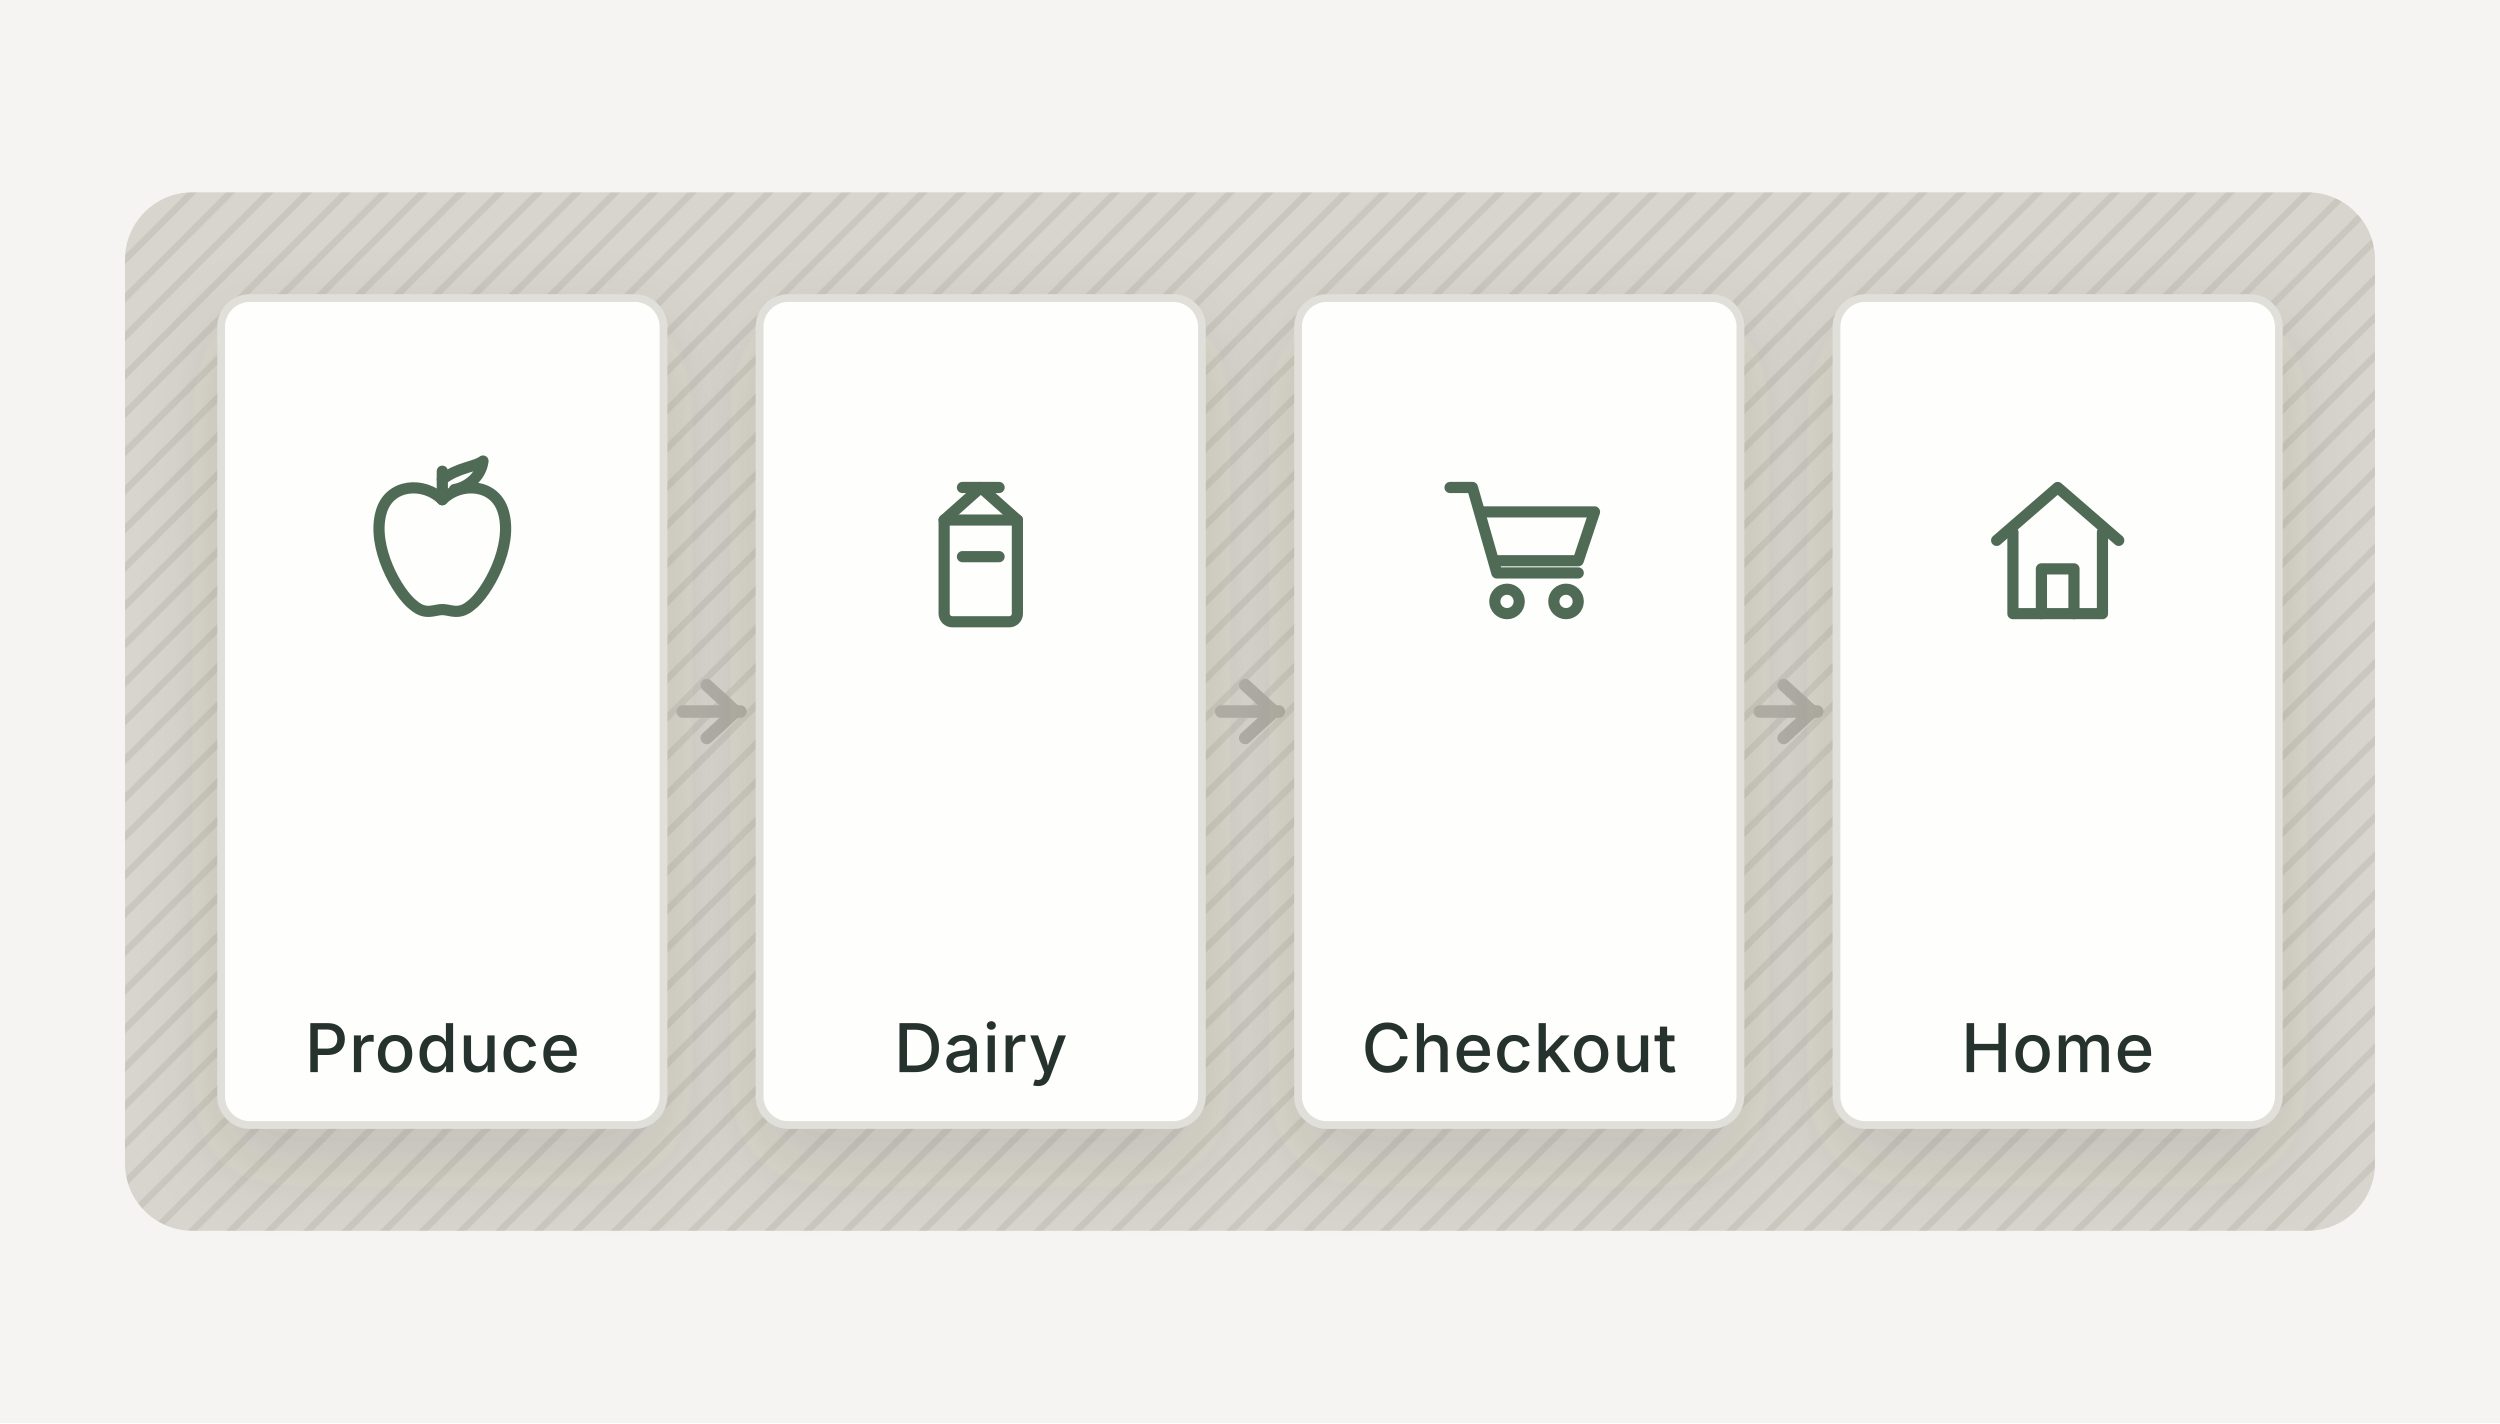
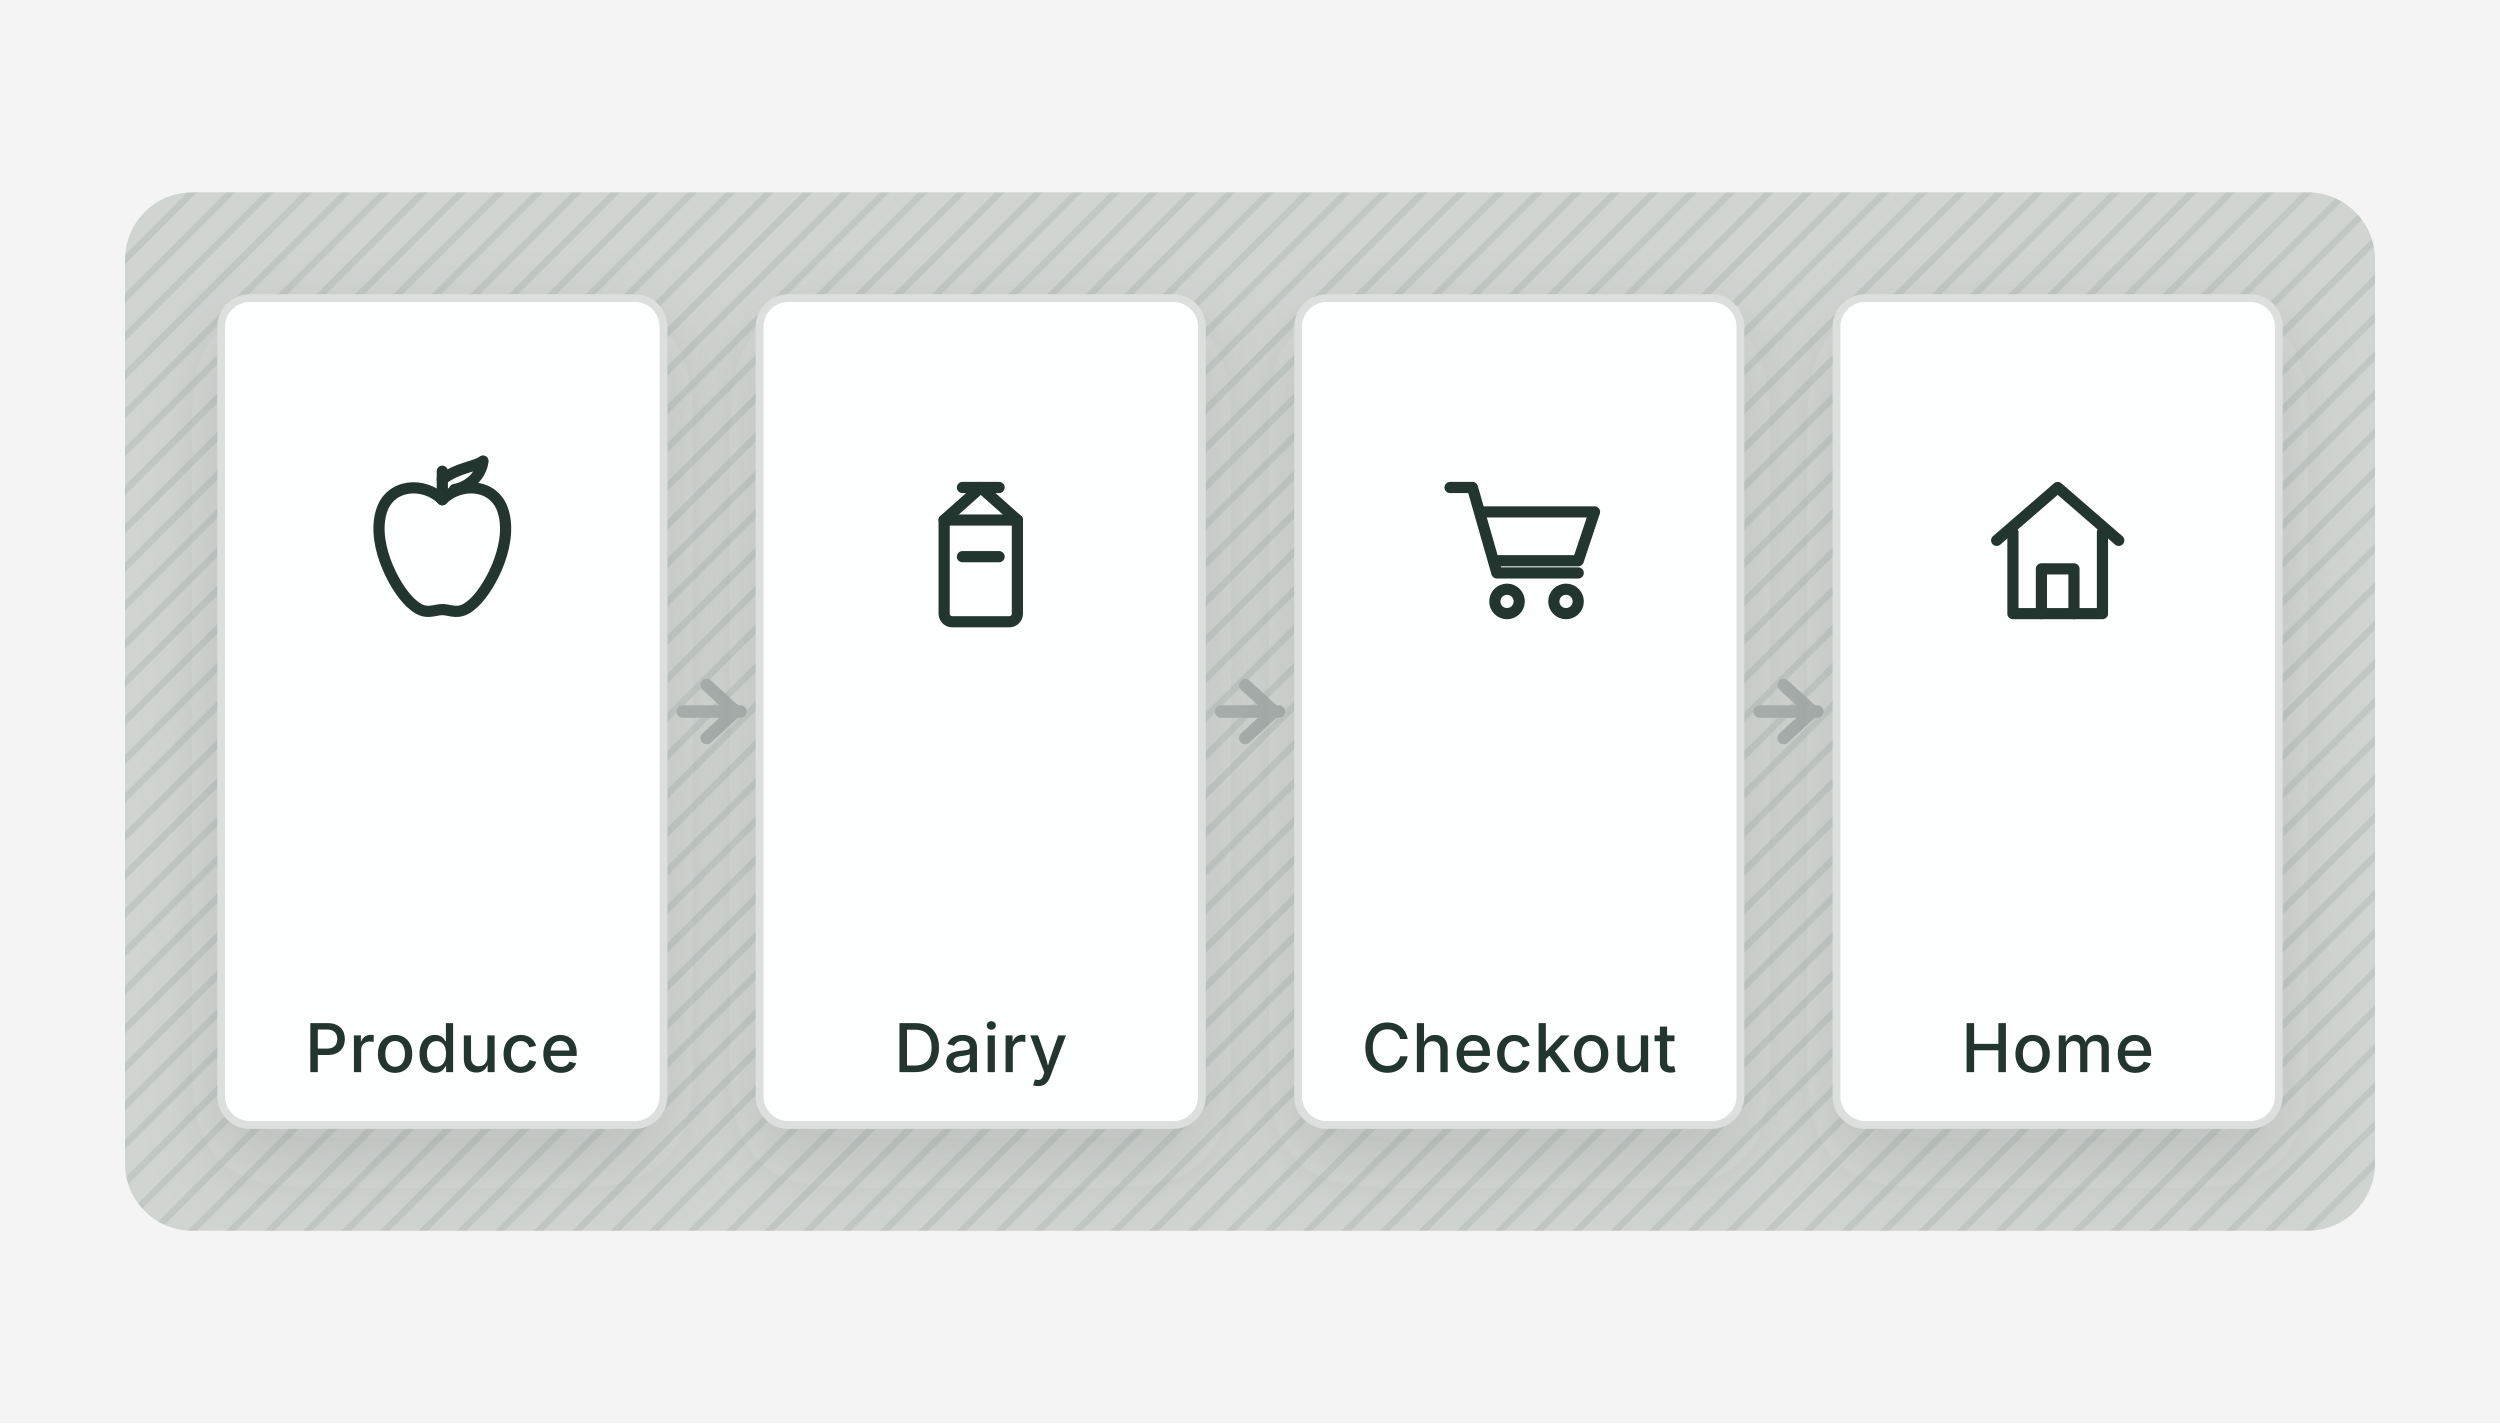
<svg xmlns="http://www.w3.org/2000/svg" viewBox="0 0 520 296" width="520" height="296" role="img" aria-labelledby="pt pd">
  <defs>
    <pattern id="velcro" width="8" height="8" patternUnits="userSpaceOnUse">
-       <rect width="8" height="8" fill="#CBC7BE" />
-       <path d="M0 8L8 0M-2 2L2 -2M6 10L10 6" stroke="#B8B4AA" stroke-width="1.4" />
+       <rect width="8" height="8" fill="#C2C7C4" />
+       <path d="M0 8L8 0M-2 2L2 -2M6 10L10 6" stroke="#ADB5B1" stroke-width="1.4" />
    </pattern>
    <pattern id="ribs" width="14" height="10" patternUnits="userSpaceOnUse">
-       <rect width="14" height="10" fill="#B7CFCC" />
-       <rect width="6" height="10" fill="#BBB5A7" />
+       <rect width="14" height="10" fill="#D5D8D6" />
+       <rect width="6" height="10" fill="#ADB5B1" />
    </pattern>
    <pattern id="bumps" width="18" height="18" patternUnits="userSpaceOnUse">
-       <rect width="18" height="18" fill="#D9D5CD" />
-       <circle cx="5" cy="5" r="3.1" fill="#A9C6C1" />
-       <circle cx="14" cy="14" r="3.1" fill="#A9C6C1" />
+       <rect width="18" height="18" fill="#D1D5D3" />
+       <circle cx="5" cy="5" r="3.1" fill="#C4C9C6" />
+       <circle cx="14" cy="14" r="3.1" fill="#C4C9C6" />
    </pattern>
    <pattern id="quilt" width="26" height="26" patternUnits="userSpaceOnUse" patternTransform="rotate(45)">
      <rect width="26" height="26" fill="none" />
-       <path d="M0 0h26M0 0v26" stroke="#B7B1A2" stroke-width="1.5" stroke-dasharray="4 4" />
+       <path d="M0 0h26M0 0v26" stroke="#A9B0AC" stroke-width="1.5" stroke-dasharray="4 4" />
    </pattern>
    <linearGradient id="padlight" x1="0" y1="0" x2="0.3" y2="1">
      <stop offset="0" stop-color="#FFFFFF" stop-opacity="0.45" />
      <stop offset="1" stop-color="#FFFFFF" stop-opacity="0" />
    </linearGradient>
    <filter id="soft" x="-25%" y="-25%" width="150%" height="160%">
-       <feDropShadow dx="0" dy="16" stdDeviation="18" flood-color="#403E38" flood-opacity="0.16" />
+       <feDropShadow dx="0" dy="16" stdDeviation="18" flood-color="#393F3C" flood-opacity="0.16" />
    </filter>
    <filter id="soft-sm" x="-30%" y="-30%" width="160%" height="170%">
-       <feDropShadow dx="0" dy="7" stdDeviation="8" flood-color="#403E38" flood-opacity="0.14" />
+       <feDropShadow dx="0" dy="7" stdDeviation="8" flood-color="#393F3C" flood-opacity="0.14" />
    </filter>
  </defs>
-   <rect width="520" height="296" fill="#F5F4F2" />
+   <rect width="520" height="296" fill="#F3F4F3" />
  <rect x="26" y="40" width="468" height="216" rx="14" fill="url(#velcro)" opacity="0.7" />
  <g filter="url(#soft-sm)">
-     <rect x="46" y="62" width="92" height="172" rx="6" fill="#FEFEFD" stroke="#E1DFD9" stroke-width="1.6" />
-     <g transform="translate(70.84,91.24) scale(0.4232)" fill="none" stroke="#4F6A55" stroke-width="5.5" stroke-linecap="round" stroke-linejoin="round">
+     <rect x="46" y="62" width="92" height="172" rx="6" fill="#FDFEFE" stroke="#DBDFDD" stroke-width="1.6" />
+     <g transform="translate(70.84,91.24) scale(0.4232)" fill="none" stroke="#24342F" stroke-width="5.5" stroke-linecap="round" stroke-linejoin="round">
      <path d="M50 30c-9-9-26-8-30 6-5 17 8 40 16 46 6 5 10 2 14 2s8 3 14-2c8-6 21-29 16-46-4-14-21-15-30-6z" />
      <path d="M50 30V16" />
      <path d="M50 20c8-6 16-6 20-9-1 8-8 13-14 14" />
    </g>
-     <text x="92.0" y="223" text-anchor="middle" font-family="Inter, Helvetica, Arial, sans-serif" font-size="14" font-weight="500" fill="#26332F" letter-spacing="0.2">Produce</text>
+     <text x="92.0" y="223" text-anchor="middle" font-family="Inter, Helvetica, Arial, sans-serif" font-size="14" font-weight="500" fill="#24342F" letter-spacing="0.2">Produce</text>
  </g>
-   <g stroke="#AFACA4" stroke-width="2.6" fill="none" stroke-linecap="round" stroke-linejoin="round">
+   <g stroke="#A6ADAA" stroke-width="2.6" fill="none" stroke-linecap="round" stroke-linejoin="round">
    <path d="M142 148h12" />
    <path d="M147 142.5l6 5.5-6 5.5" />
  </g>
  <g filter="url(#soft-sm)">
-     <rect x="158" y="62" width="92" height="172" rx="6" fill="#FEFEFD" stroke="#E1DFD9" stroke-width="1.6" />
-     <g transform="translate(182.84,91.24) scale(0.4232)" fill="none" stroke="#4F6A55" stroke-width="5.5" stroke-linecap="round" stroke-linejoin="round">
+     <rect x="158" y="62" width="92" height="172" rx="6" fill="#FDFEFE" stroke="#DBDFDD" stroke-width="1.6" />
+     <g transform="translate(182.84,91.24) scale(0.4232)" fill="none" stroke="#24342F" stroke-width="5.5" stroke-linecap="round" stroke-linejoin="round">
      <path d="M32 40h36v46a4 4 0 0 1-4 4H36a4 4 0 0 1-4-4z" />
      <path d="M32 40l18-16 18 16" />
      <path d="M41 24h18" />
      <path d="M41 58h18" />
    </g>
-     <text x="204.0" y="223" text-anchor="middle" font-family="Inter, Helvetica, Arial, sans-serif" font-size="14" font-weight="500" fill="#26332F" letter-spacing="0.2">Dairy</text>
+     <text x="204.0" y="223" text-anchor="middle" font-family="Inter, Helvetica, Arial, sans-serif" font-size="14" font-weight="500" fill="#24342F" letter-spacing="0.2">Dairy</text>
  </g>
-   <g stroke="#AFACA4" stroke-width="2.6" fill="none" stroke-linecap="round" stroke-linejoin="round">
+   <g stroke="#A6ADAA" stroke-width="2.6" fill="none" stroke-linecap="round" stroke-linejoin="round">
    <path d="M254 148h12" />
    <path d="M259 142.5l6 5.5-6 5.5" />
  </g>
  <g filter="url(#soft-sm)">
-     <rect x="270" y="62" width="92" height="172" rx="6" fill="#FEFEFD" stroke="#E1DFD9" stroke-width="1.6" />
-     <g transform="translate(294.84,91.24) scale(0.4232)" fill="none" stroke="#4F6A55" stroke-width="5.5" stroke-linecap="round" stroke-linejoin="round">
+     <rect x="270" y="62" width="92" height="172" rx="6" fill="#FDFEFE" stroke="#DBDFDD" stroke-width="1.6" />
+     <g transform="translate(294.84,91.24) scale(0.4232)" fill="none" stroke="#24342F" stroke-width="5.5" stroke-linecap="round" stroke-linejoin="round">
      <path d="M16 24h11l12 42h40" />
      <path d="M31 36h56l-8 24H39" />
      <circle cx="44" cy="80" r="6" />
      <circle cx="73" cy="80" r="6" />
    </g>
-     <text x="316.0" y="223" text-anchor="middle" font-family="Inter, Helvetica, Arial, sans-serif" font-size="14" font-weight="500" fill="#26332F" letter-spacing="0.2">Checkout</text>
+     <text x="316.0" y="223" text-anchor="middle" font-family="Inter, Helvetica, Arial, sans-serif" font-size="14" font-weight="500" fill="#24342F" letter-spacing="0.2">Checkout</text>
  </g>
-   <g stroke="#AFACA4" stroke-width="2.6" fill="none" stroke-linecap="round" stroke-linejoin="round">
+   <g stroke="#A6ADAA" stroke-width="2.6" fill="none" stroke-linecap="round" stroke-linejoin="round">
    <path d="M366 148h12" />
    <path d="M371 142.5l6 5.5-6 5.5" />
  </g>
  <g filter="url(#soft-sm)">
-     <rect x="382" y="62" width="92" height="172" rx="6" fill="#FEFEFD" stroke="#E1DFD9" stroke-width="1.6" />
-     <g transform="translate(406.84,91.24) scale(0.4232)" fill="none" stroke="#4F6A55" stroke-width="5.5" stroke-linecap="round" stroke-linejoin="round">
+     <rect x="382" y="62" width="92" height="172" rx="6" fill="#FDFEFE" stroke="#DBDFDD" stroke-width="1.6" />
+     <g transform="translate(406.84,91.24) scale(0.4232)" fill="none" stroke="#24342F" stroke-width="5.5" stroke-linecap="round" stroke-linejoin="round">
      <path d="M20 50L50 24l30 26" />
      <path d="M28 46v40h44V46" />
      <path d="M42 86V64h16v22" />
    </g>
-     <text x="428.0" y="223" text-anchor="middle" font-family="Inter, Helvetica, Arial, sans-serif" font-size="14" font-weight="500" fill="#26332F" letter-spacing="0.2">Home</text>
+     <text x="428.0" y="223" text-anchor="middle" font-family="Inter, Helvetica, Arial, sans-serif" font-size="14" font-weight="500" fill="#24342F" letter-spacing="0.2">Home</text>
  </g>
</svg>
